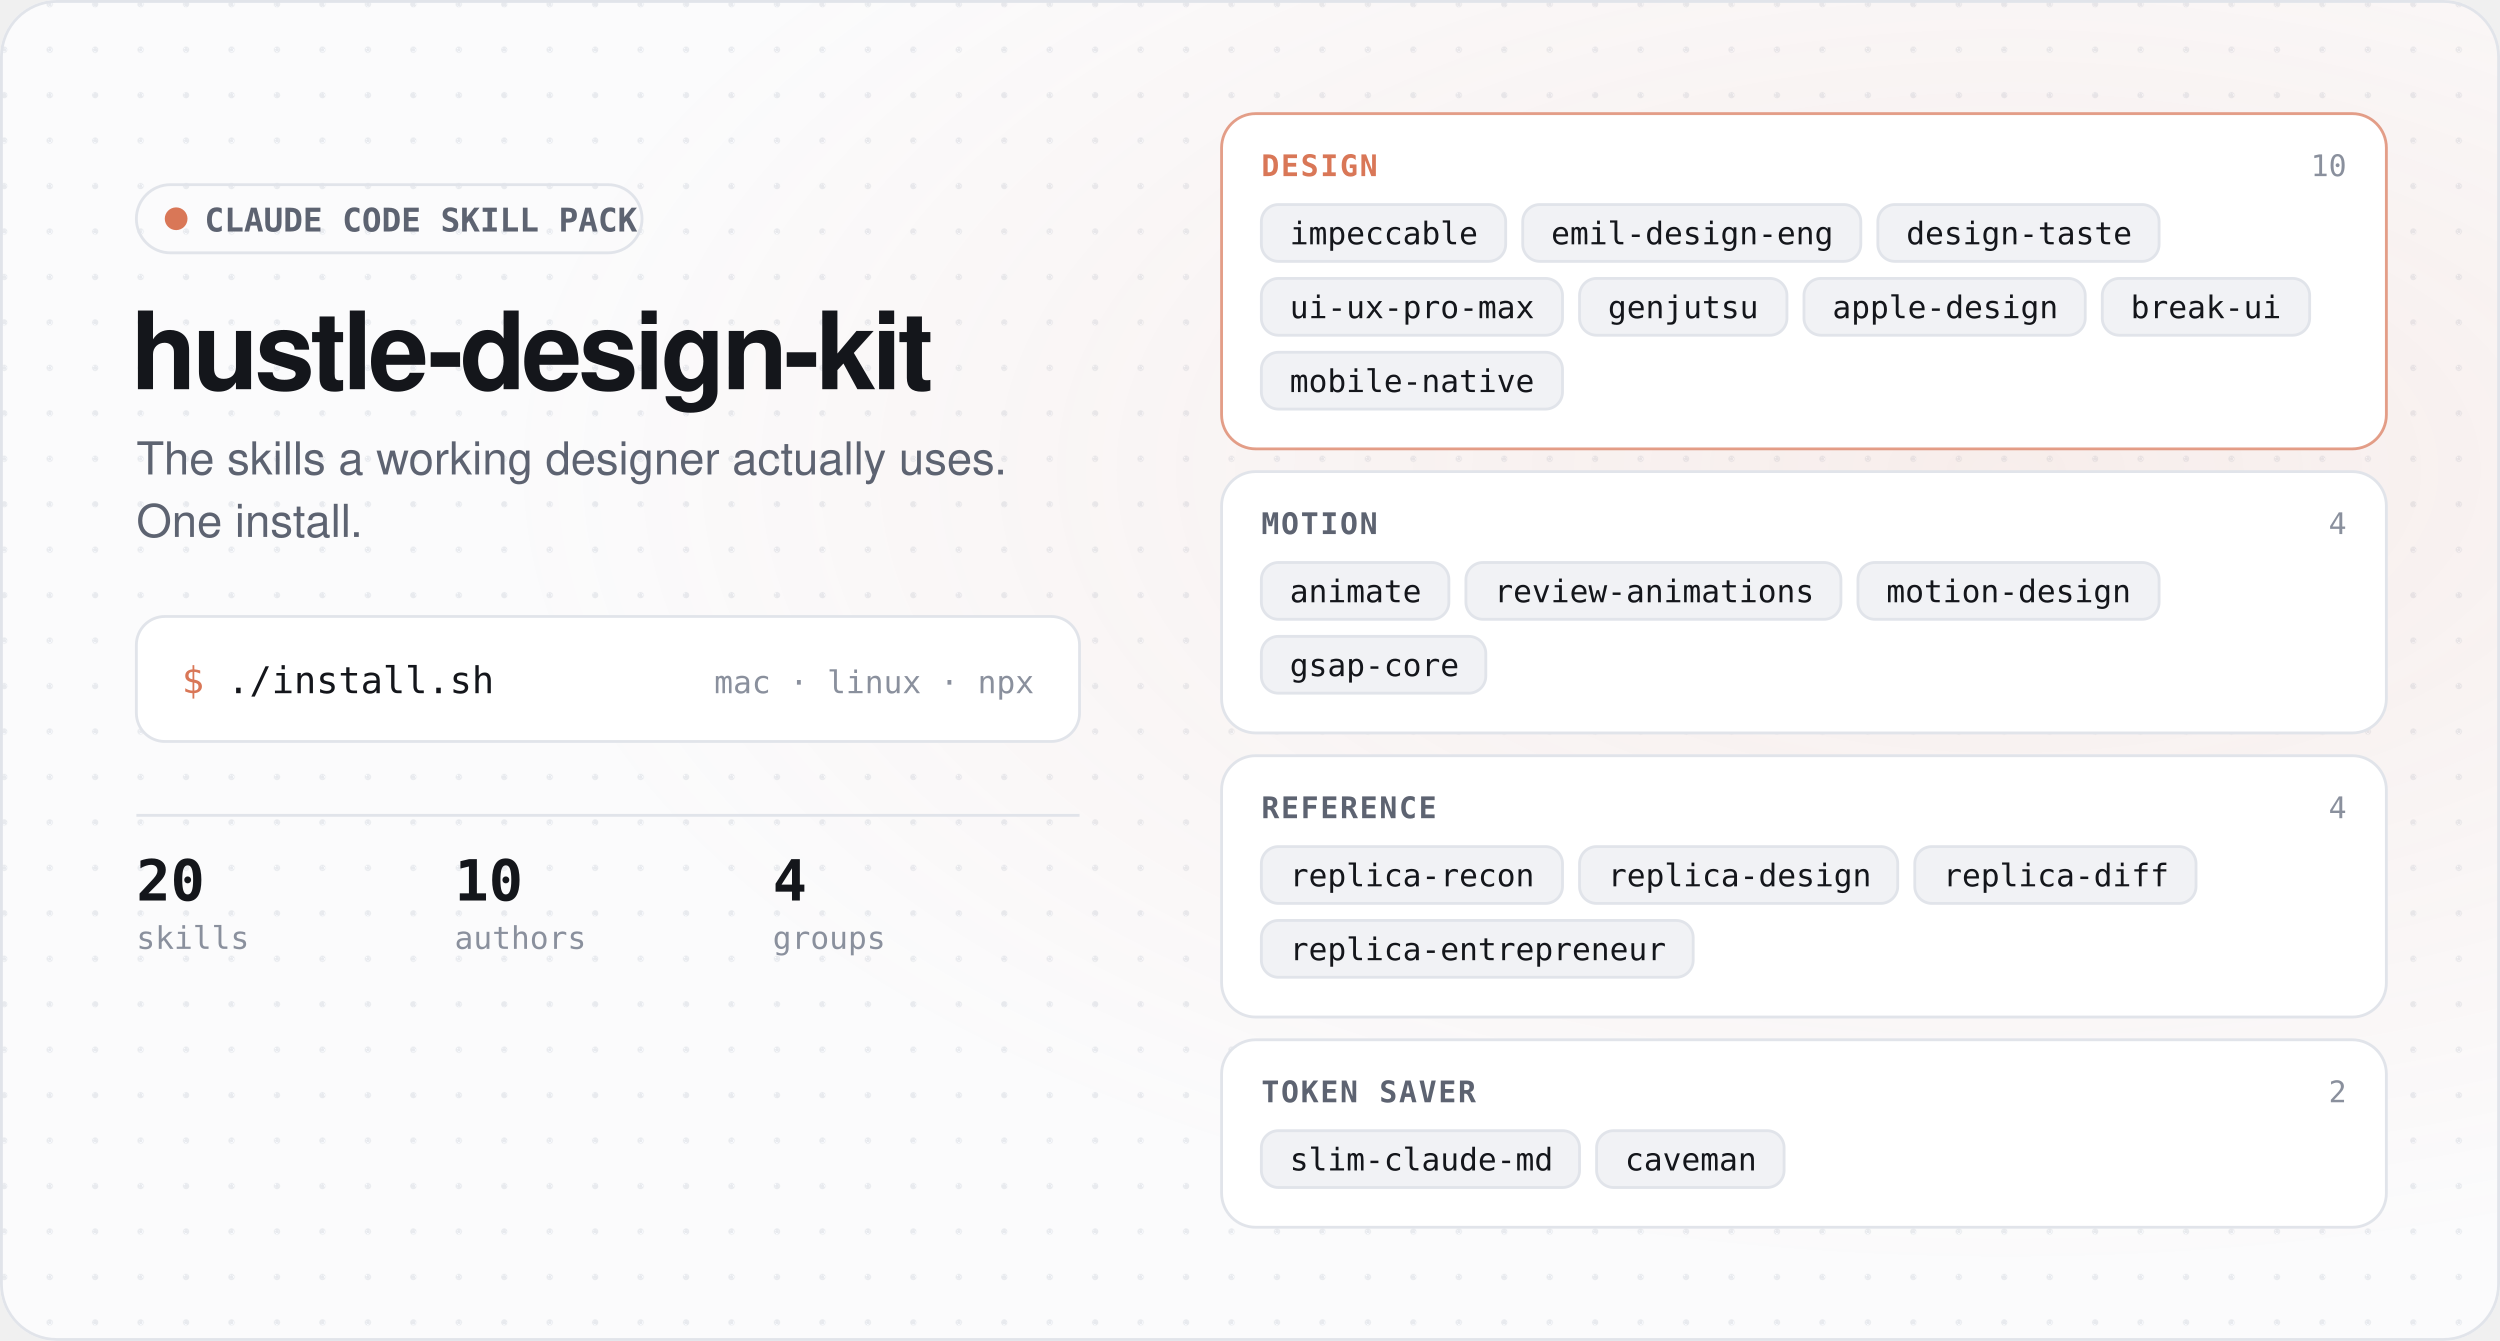
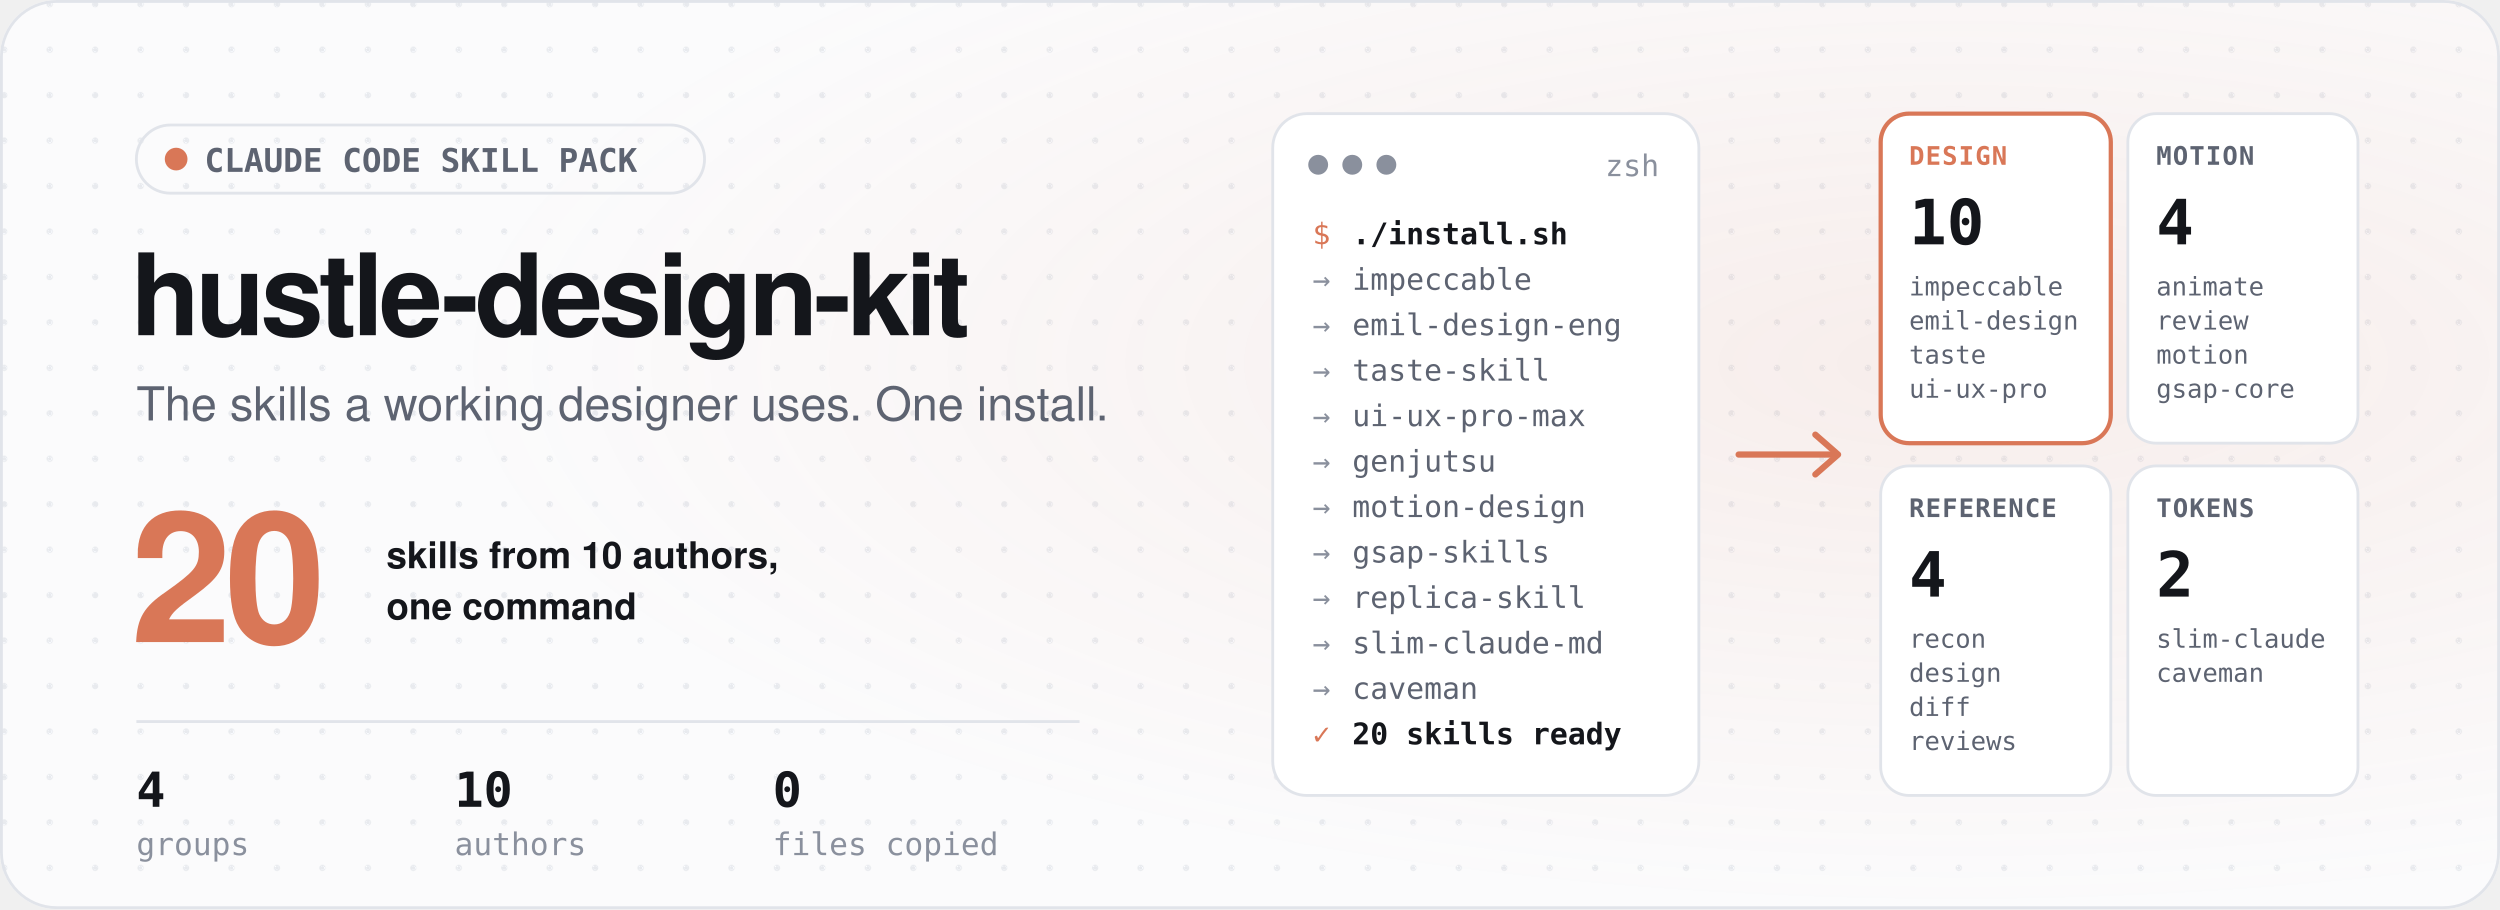
- <svg xmlns="http://www.w3.org/2000/svg" width="880" height="472" viewBox="0 0 880 472" font-family="ui-sans-serif,-apple-system,BlinkMacSystemFont,'Segoe UI',Helvetica,Arial,sans-serif">
+ <svg xmlns="http://www.w3.org/2000/svg" width="880" height="320" viewBox="0 0 880 320" font-family="ui-sans-serif,-apple-system,BlinkMacSystemFont,'Segoe UI',Helvetica,Arial,sans-serif">
  <defs>
    <pattern id="d" width="16" height="16" patternUnits="userSpaceOnUse">
      <circle cx="1.5" cy="1.5" r="1.1" fill="#e8eaee" />
    </pattern>
-     <radialGradient id="g" cx="80%" cy="35%" r="60%">
+     <radialGradient id="g" cx="78%" cy="40%" r="60%">
      <stop offset="0" stop-color="#d97757" stop-opacity="0.1" />
      <stop offset="1" stop-color="#d97757" stop-opacity="0" />
    </radialGradient>
    <clipPath id="c">
-       <rect width="880" height="472" rx="20" />
+       <rect width="880" height="320" rx="20" />
    </clipPath>
  </defs>
  <g clip-path="url(#c)">
-     <rect width="880" height="472" fill="#fbfbfc" />
-     <rect width="880" height="472" fill="url(#d)" />
-     <rect width="880" height="472" fill="url(#g)" />
+     <rect width="880" height="320" fill="#fbfbfc" />
+     <rect width="880" height="320" fill="url(#d)" />
+     <rect width="880" height="320" fill="url(#g)" />
  </g>
-   <rect x=".5" y=".5" width="879" height="471" rx="19.5" fill="none" stroke="#e1e4ea" />
-   <g transform="translate(0 21)">
-     <rect x="48" y="44" width="178" height="24" rx="12" fill="none" stroke="#e1e4ea" />
-     <circle cx="62" cy="56" r="4" fill="#d97757" />
-     <text x="72" y="60.5" font-size="11.5" font-weight="600" fill="#5d6371" font-family="ui-monospace,SFMono-Regular,Menlo,Consolas,monospace">CLAUDE CODE SKILL PACK</text>
-     <text x="46" y="116" font-size="38" font-weight="800" fill="#14161b" letter-spacing="-1.4">hustle-design-kit</text>
-     <text x="48" y="146" font-size="16" fill="#5d6371">The skills a working designer actually uses.</text>
-     <text x="48" y="168" font-size="16" fill="#5d6371">One install.</text>
-     <rect x="48" y="196" width="332" height="44" rx="10" fill="#ffffff" stroke="#e1e4ea" />
-     <text x="64" y="223" font-size="13" fill="#d97757" font-family="ui-monospace,SFMono-Regular,Menlo,Consolas,monospace">$</text>
-     <text x="80" y="223" font-size="13" fill="#14161b" font-family="ui-monospace,SFMono-Regular,Menlo,Consolas,monospace">./install.sh</text>
-     <text x="364" y="223" font-size="11" fill="#8a909d" font-family="ui-monospace,SFMono-Regular,Menlo,Consolas,monospace" text-anchor="end">mac · linux · npx</text>
-     <line x1="48" y1="266" x2="380" y2="266" stroke="#e1e4ea" />
-     <text x="48" y="296" font-size="20" font-weight="700" fill="#14161b" font-family="ui-monospace,SFMono-Regular,Menlo,Consolas,monospace">20</text>
-     <text x="48" y="313" font-size="11" fill="#8a909d" font-family="ui-monospace,SFMono-Regular,Menlo,Consolas,monospace">skills</text>
-     <text x="160" y="296" font-size="20" font-weight="700" fill="#14161b" font-family="ui-monospace,SFMono-Regular,Menlo,Consolas,monospace">10</text>
-     <text x="160" y="313" font-size="11" fill="#8a909d" font-family="ui-monospace,SFMono-Regular,Menlo,Consolas,monospace">authors</text>
-     <text x="272" y="296" font-size="20" font-weight="700" fill="#14161b" font-family="ui-monospace,SFMono-Regular,Menlo,Consolas,monospace">4</text>
-     <text x="272" y="313" font-size="11" fill="#8a909d" font-family="ui-monospace,SFMono-Regular,Menlo,Consolas,monospace">groups</text>
-   </g>
-   <rect x="430" y="40" width="410" height="118" rx="12" fill="#ffffff" stroke="#d97757" stroke-opacity="0.7" />
-   <text x="444" y="62" font-size="10.5" font-weight="700" fill="#d97757" font-family="ui-monospace,SFMono-Regular,Menlo,Consolas,monospace" letter-spacing=".6">DESIGN</text>
-   <text x="826" y="62" font-size="10.5" fill="#8a909d" font-family="ui-monospace,SFMono-Regular,Menlo,Consolas,monospace" text-anchor="end">10</text>
-   <rect x="444" y="72" width="86" height="20" rx="6" fill="#f1f2f5" stroke="#e1e4ea" />
-   <text x="454" y="86" font-size="11" fill="#14161b" font-family="ui-monospace,SFMono-Regular,Menlo,Consolas,monospace">impeccable</text>
-   <rect x="536" y="72" width="119" height="20" rx="6" fill="#f1f2f5" stroke="#e1e4ea" />
-   <text x="546" y="86" font-size="11" fill="#14161b" font-family="ui-monospace,SFMono-Regular,Menlo,Consolas,monospace">emil-design-eng</text>
-   <rect x="661" y="72" width="99" height="20" rx="6" fill="#f1f2f5" stroke="#e1e4ea" />
-   <text x="671" y="86" font-size="11" fill="#14161b" font-family="ui-monospace,SFMono-Regular,Menlo,Consolas,monospace">design-taste</text>
-   <rect x="444" y="98" width="106" height="20" rx="6" fill="#f1f2f5" stroke="#e1e4ea" />
-   <text x="454" y="112" font-size="11" fill="#14161b" font-family="ui-monospace,SFMono-Regular,Menlo,Consolas,monospace">ui-ux-pro-max</text>
-   <rect x="556" y="98" width="73" height="20" rx="6" fill="#f1f2f5" stroke="#e1e4ea" />
-   <text x="566" y="112" font-size="11" fill="#14161b" font-family="ui-monospace,SFMono-Regular,Menlo,Consolas,monospace">genjutsu</text>
-   <rect x="635" y="98" width="99" height="20" rx="6" fill="#f1f2f5" stroke="#e1e4ea" />
-   <text x="645" y="112" font-size="11" fill="#14161b" font-family="ui-monospace,SFMono-Regular,Menlo,Consolas,monospace">apple-design</text>
-   <rect x="740" y="98" width="73" height="20" rx="6" fill="#f1f2f5" stroke="#e1e4ea" />
-   <text x="750" y="112" font-size="11" fill="#14161b" font-family="ui-monospace,SFMono-Regular,Menlo,Consolas,monospace">break-ui</text>
-   <rect x="444" y="124" width="106" height="20" rx="6" fill="#f1f2f5" stroke="#e1e4ea" />
-   <text x="454" y="138" font-size="11" fill="#14161b" font-family="ui-monospace,SFMono-Regular,Menlo,Consolas,monospace">mobile-native</text>
-   <rect x="430" y="166" width="410" height="92" rx="12" fill="#ffffff" stroke="#e1e4ea" stroke-opacity="1" />
-   <text x="444" y="188" font-size="10.5" font-weight="700" fill="#5d6371" font-family="ui-monospace,SFMono-Regular,Menlo,Consolas,monospace" letter-spacing=".6">MOTION</text>
-   <text x="826" y="188" font-size="10.5" fill="#8a909d" font-family="ui-monospace,SFMono-Regular,Menlo,Consolas,monospace" text-anchor="end">4</text>
-   <rect x="444" y="198" width="66" height="20" rx="6" fill="#f1f2f5" stroke="#e1e4ea" />
-   <text x="454" y="212" font-size="11" fill="#14161b" font-family="ui-monospace,SFMono-Regular,Menlo,Consolas,monospace">animate</text>
-   <rect x="516" y="198" width="132" height="20" rx="6" fill="#f1f2f5" stroke="#e1e4ea" />
-   <text x="526" y="212" font-size="11" fill="#14161b" font-family="ui-monospace,SFMono-Regular,Menlo,Consolas,monospace">review-animations</text>
-   <rect x="654" y="198" width="106" height="20" rx="6" fill="#f1f2f5" stroke="#e1e4ea" />
-   <text x="664" y="212" font-size="11" fill="#14161b" font-family="ui-monospace,SFMono-Regular,Menlo,Consolas,monospace">motion-design</text>
-   <rect x="444" y="224" width="79" height="20" rx="6" fill="#f1f2f5" stroke="#e1e4ea" />
-   <text x="454" y="238" font-size="11" fill="#14161b" font-family="ui-monospace,SFMono-Regular,Menlo,Consolas,monospace">gsap-core</text>
-   <rect x="430" y="266" width="410" height="92" rx="12" fill="#ffffff" stroke="#e1e4ea" stroke-opacity="1" />
-   <text x="444" y="288" font-size="10.5" font-weight="700" fill="#5d6371" font-family="ui-monospace,SFMono-Regular,Menlo,Consolas,monospace" letter-spacing=".6">REFERENCE</text>
-   <text x="826" y="288" font-size="10.5" fill="#8a909d" font-family="ui-monospace,SFMono-Regular,Menlo,Consolas,monospace" text-anchor="end">4</text>
-   <rect x="444" y="298" width="106" height="20" rx="6" fill="#f1f2f5" stroke="#e1e4ea" />
-   <text x="454" y="312" font-size="11" fill="#14161b" font-family="ui-monospace,SFMono-Regular,Menlo,Consolas,monospace">replica-recon</text>
-   <rect x="556" y="298" width="112" height="20" rx="6" fill="#f1f2f5" stroke="#e1e4ea" />
-   <text x="566" y="312" font-size="11" fill="#14161b" font-family="ui-monospace,SFMono-Regular,Menlo,Consolas,monospace">replica-design</text>
-   <rect x="674" y="298" width="99" height="20" rx="6" fill="#f1f2f5" stroke="#e1e4ea" />
-   <text x="684" y="312" font-size="11" fill="#14161b" font-family="ui-monospace,SFMono-Regular,Menlo,Consolas,monospace">replica-diff</text>
-   <rect x="444" y="324" width="152" height="20" rx="6" fill="#f1f2f5" stroke="#e1e4ea" />
-   <text x="454" y="338" font-size="11" fill="#14161b" font-family="ui-monospace,SFMono-Regular,Menlo,Consolas,monospace">replica-entrepreneur</text>
-   <rect x="430" y="366" width="410" height="66" rx="12" fill="#ffffff" stroke="#e1e4ea" stroke-opacity="1" />
-   <text x="444" y="388" font-size="10.5" font-weight="700" fill="#5d6371" font-family="ui-monospace,SFMono-Regular,Menlo,Consolas,monospace" letter-spacing=".6">TOKEN SAVER</text>
-   <text x="826" y="388" font-size="10.5" fill="#8a909d" font-family="ui-monospace,SFMono-Regular,Menlo,Consolas,monospace" text-anchor="end">2</text>
-   <rect x="444" y="398" width="112" height="20" rx="6" fill="#f1f2f5" stroke="#e1e4ea" />
-   <text x="454" y="412" font-size="11" fill="#14161b" font-family="ui-monospace,SFMono-Regular,Menlo,Consolas,monospace">slim-claude-md</text>
-   <rect x="562" y="398" width="66" height="20" rx="6" fill="#f1f2f5" stroke="#e1e4ea" />
-   <text x="572" y="412" font-size="11" fill="#14161b" font-family="ui-monospace,SFMono-Regular,Menlo,Consolas,monospace">caveman</text>
+   <rect x=".5" y=".5" width="879" height="319" rx="19.5" fill="none" stroke="#e1e4ea" />
+   <rect x="48" y="44" width="200" height="24" rx="12" fill="none" stroke="#e1e4ea" />
+   <circle cx="62" cy="56" r="4" fill="#d97757" />
+   <text x="72" y="60.5" font-size="11.5" font-weight="600" fill="#5d6371" font-family="ui-monospace,SFMono-Regular,Menlo,Consolas,monospace">CLAUDE CODE SKILL PACK</text>
+   <text x="46" y="118" font-size="40" font-weight="800" fill="#14161b" letter-spacing="-1.6">hustle-design-kit</text>
+   <text x="48" y="148" font-size="16.5" fill="#5d6371">The skills a working designer uses. One install.</text>
+   <text x="46" y="226" font-size="64" font-weight="800" fill="#d97757" letter-spacing="-2.5">20</text>
+   <text x="136" y="200" font-size="13" font-weight="600" fill="#14161b">skills from 10 authors,</text>
+   <text x="136" y="218" font-size="13" font-weight="600" fill="#14161b">one command</text>
+   <line x1="48" y1="254" x2="380" y2="254" stroke="#e1e4ea" />
+   <text x="48" y="284" font-size="17" font-weight="700" fill="#14161b" font-family="ui-monospace,SFMono-Regular,Menlo,Consolas,monospace">4</text>
+   <text x="48" y="301" font-size="11" fill="#8a909d" font-family="ui-monospace,SFMono-Regular,Menlo,Consolas,monospace">groups</text>
+   <text x="160" y="284" font-size="17" font-weight="700" fill="#14161b" font-family="ui-monospace,SFMono-Regular,Menlo,Consolas,monospace">10</text>
+   <text x="160" y="301" font-size="11" fill="#8a909d" font-family="ui-monospace,SFMono-Regular,Menlo,Consolas,monospace">authors</text>
+   <text x="272" y="284" font-size="17" font-weight="700" fill="#14161b" font-family="ui-monospace,SFMono-Regular,Menlo,Consolas,monospace">0</text>
+   <text x="272" y="301" font-size="11" fill="#8a909d" font-family="ui-monospace,SFMono-Regular,Menlo,Consolas,monospace">files copied</text>
+   <rect x="448" y="40" width="150" height="240" rx="12" fill="#ffffff" stroke="#e1e4ea" />
+   <circle cx="464" cy="58" r="3.5" fill="#8a909d" />
+   <circle cx="476" cy="58" r="3.5" fill="#8a909d" />
+   <circle cx="488" cy="58" r="3.5" fill="#8a909d" />
+   <text x="584" y="62" font-size="10.5" fill="#8a909d" font-family="ui-monospace,SFMono-Regular,Menlo,Consolas,monospace" text-anchor="end">zsh</text>
+   <text x="462" y="86" font-size="10.5" fill="#d97757" font-family="ui-monospace,SFMono-Regular,Menlo,Consolas,monospace">$</text>
+   <text x="476" y="86" font-size="10.5" fill="#14161b" font-family="ui-monospace,SFMono-Regular,Menlo,Consolas,monospace" font-weight="700">./install.sh</text>
+   <text x="462" y="102" font-size="10.5" fill="#8a909d" font-family="ui-monospace,SFMono-Regular,Menlo,Consolas,monospace">→</text>
+   <text x="476" y="102" font-size="10.5" fill="#5d6371" font-family="ui-monospace,SFMono-Regular,Menlo,Consolas,monospace" font-weight="400">impeccable</text>
+   <text x="462" y="118" font-size="10.5" fill="#8a909d" font-family="ui-monospace,SFMono-Regular,Menlo,Consolas,monospace">→</text>
+   <text x="476" y="118" font-size="10.5" fill="#5d6371" font-family="ui-monospace,SFMono-Regular,Menlo,Consolas,monospace" font-weight="400">emil-design-eng</text>
+   <text x="462" y="134" font-size="10.5" fill="#8a909d" font-family="ui-monospace,SFMono-Regular,Menlo,Consolas,monospace">→</text>
+   <text x="476" y="134" font-size="10.5" fill="#5d6371" font-family="ui-monospace,SFMono-Regular,Menlo,Consolas,monospace" font-weight="400">taste-skill</text>
+   <text x="462" y="150" font-size="10.5" fill="#8a909d" font-family="ui-monospace,SFMono-Regular,Menlo,Consolas,monospace">→</text>
+   <text x="476" y="150" font-size="10.5" fill="#5d6371" font-family="ui-monospace,SFMono-Regular,Menlo,Consolas,monospace" font-weight="400">ui-ux-pro-max</text>
+   <text x="462" y="166" font-size="10.5" fill="#8a909d" font-family="ui-monospace,SFMono-Regular,Menlo,Consolas,monospace">→</text>
+   <text x="476" y="166" font-size="10.5" fill="#5d6371" font-family="ui-monospace,SFMono-Regular,Menlo,Consolas,monospace" font-weight="400">genjutsu</text>
+   <text x="462" y="182" font-size="10.5" fill="#8a909d" font-family="ui-monospace,SFMono-Regular,Menlo,Consolas,monospace">→</text>
+   <text x="476" y="182" font-size="10.5" fill="#5d6371" font-family="ui-monospace,SFMono-Regular,Menlo,Consolas,monospace" font-weight="400">motion-design</text>
+   <text x="462" y="198" font-size="10.5" fill="#8a909d" font-family="ui-monospace,SFMono-Regular,Menlo,Consolas,monospace">→</text>
+   <text x="476" y="198" font-size="10.5" fill="#5d6371" font-family="ui-monospace,SFMono-Regular,Menlo,Consolas,monospace" font-weight="400">gsap-skills</text>
+   <text x="462" y="214" font-size="10.5" fill="#8a909d" font-family="ui-monospace,SFMono-Regular,Menlo,Consolas,monospace">→</text>
+   <text x="476" y="214" font-size="10.5" fill="#5d6371" font-family="ui-monospace,SFMono-Regular,Menlo,Consolas,monospace" font-weight="400">replica-skill</text>
+   <text x="462" y="230" font-size="10.5" fill="#8a909d" font-family="ui-monospace,SFMono-Regular,Menlo,Consolas,monospace">→</text>
+   <text x="476" y="230" font-size="10.5" fill="#5d6371" font-family="ui-monospace,SFMono-Regular,Menlo,Consolas,monospace" font-weight="400">slim-claude-md</text>
+   <text x="462" y="246" font-size="10.5" fill="#8a909d" font-family="ui-monospace,SFMono-Regular,Menlo,Consolas,monospace">→</text>
+   <text x="476" y="246" font-size="10.5" fill="#5d6371" font-family="ui-monospace,SFMono-Regular,Menlo,Consolas,monospace" font-weight="400">caveman</text>
+   <text x="462" y="262" font-size="10.5" fill="#d97757" font-family="ui-monospace,SFMono-Regular,Menlo,Consolas,monospace">✓</text>
+   <text x="476" y="262" font-size="10.5" fill="#14161b" font-family="ui-monospace,SFMono-Regular,Menlo,Consolas,monospace" font-weight="700">20 skills ready</text>
+   <path d="M612 160 H646" stroke="#d97757" stroke-width="2.2" stroke-linecap="round" />
+   <path d="M639 153 L647 160 L639 167" fill="none" stroke="#d97757" stroke-width="2.2" stroke-linecap="round" stroke-linejoin="round" />
+   <rect x="662" y="40" width="81" height="116" rx="10" fill="#ffffff" stroke="#d97757" stroke-width="1.5" />
+   <text x="672" y="58" font-size="9" font-weight="700" fill="#d97757" font-family="ui-monospace,SFMono-Regular,Menlo,Consolas,monospace" letter-spacing=".4">DESIGN</text>
+   <text x="672" y="86" font-size="22" font-weight="800" fill="#14161b" font-family="ui-monospace,SFMono-Regular,Menlo,Consolas,monospace">10</text>
+   <text x="672" y="104" font-size="9" fill="#5d6371" font-family="ui-monospace,SFMono-Regular,Menlo,Consolas,monospace">impeccable</text>
+   <text x="672" y="116" font-size="9" fill="#5d6371" font-family="ui-monospace,SFMono-Regular,Menlo,Consolas,monospace">emil-design</text>
+   <text x="672" y="128" font-size="9" fill="#5d6371" font-family="ui-monospace,SFMono-Regular,Menlo,Consolas,monospace">taste</text>
+   <text x="672" y="140" font-size="9" fill="#5d6371" font-family="ui-monospace,SFMono-Regular,Menlo,Consolas,monospace">ui-ux-pro</text>
+   <rect x="749" y="40" width="81" height="116" rx="10" fill="#ffffff" stroke="#e1e4ea" stroke-width="1" />
+   <text x="759" y="58" font-size="9" font-weight="700" fill="#5d6371" font-family="ui-monospace,SFMono-Regular,Menlo,Consolas,monospace" letter-spacing=".4">MOTION</text>
+   <text x="759" y="86" font-size="22" font-weight="800" fill="#14161b" font-family="ui-monospace,SFMono-Regular,Menlo,Consolas,monospace">4</text>
+   <text x="759" y="104" font-size="9" fill="#5d6371" font-family="ui-monospace,SFMono-Regular,Menlo,Consolas,monospace">animate</text>
+   <text x="759" y="116" font-size="9" fill="#5d6371" font-family="ui-monospace,SFMono-Regular,Menlo,Consolas,monospace">review</text>
+   <text x="759" y="128" font-size="9" fill="#5d6371" font-family="ui-monospace,SFMono-Regular,Menlo,Consolas,monospace">motion</text>
+   <text x="759" y="140" font-size="9" fill="#5d6371" font-family="ui-monospace,SFMono-Regular,Menlo,Consolas,monospace">gsap-core</text>
+   <rect x="662" y="164" width="81" height="116" rx="10" fill="#ffffff" stroke="#e1e4ea" stroke-width="1" />
+   <text x="672" y="182" font-size="9" font-weight="700" fill="#5d6371" font-family="ui-monospace,SFMono-Regular,Menlo,Consolas,monospace" letter-spacing=".4">REFERENCE</text>
+   <text x="672" y="210" font-size="22" font-weight="800" fill="#14161b" font-family="ui-monospace,SFMono-Regular,Menlo,Consolas,monospace">4</text>
+   <text x="672" y="228" font-size="9" fill="#5d6371" font-family="ui-monospace,SFMono-Regular,Menlo,Consolas,monospace">recon</text>
+   <text x="672" y="240" font-size="9" fill="#5d6371" font-family="ui-monospace,SFMono-Regular,Menlo,Consolas,monospace">design</text>
+   <text x="672" y="252" font-size="9" fill="#5d6371" font-family="ui-monospace,SFMono-Regular,Menlo,Consolas,monospace">diff</text>
+   <text x="672" y="264" font-size="9" fill="#5d6371" font-family="ui-monospace,SFMono-Regular,Menlo,Consolas,monospace">reviews</text>
+   <rect x="749" y="164" width="81" height="116" rx="10" fill="#ffffff" stroke="#e1e4ea" stroke-width="1" />
+   <text x="759" y="182" font-size="9" font-weight="700" fill="#5d6371" font-family="ui-monospace,SFMono-Regular,Menlo,Consolas,monospace" letter-spacing=".4">TOKENS</text>
+   <text x="759" y="210" font-size="22" font-weight="800" fill="#14161b" font-family="ui-monospace,SFMono-Regular,Menlo,Consolas,monospace">2</text>
+   <text x="759" y="228" font-size="9" fill="#5d6371" font-family="ui-monospace,SFMono-Regular,Menlo,Consolas,monospace">slim-claude</text>
+   <text x="759" y="240" font-size="9" fill="#5d6371" font-family="ui-monospace,SFMono-Regular,Menlo,Consolas,monospace">caveman</text>
</svg>
